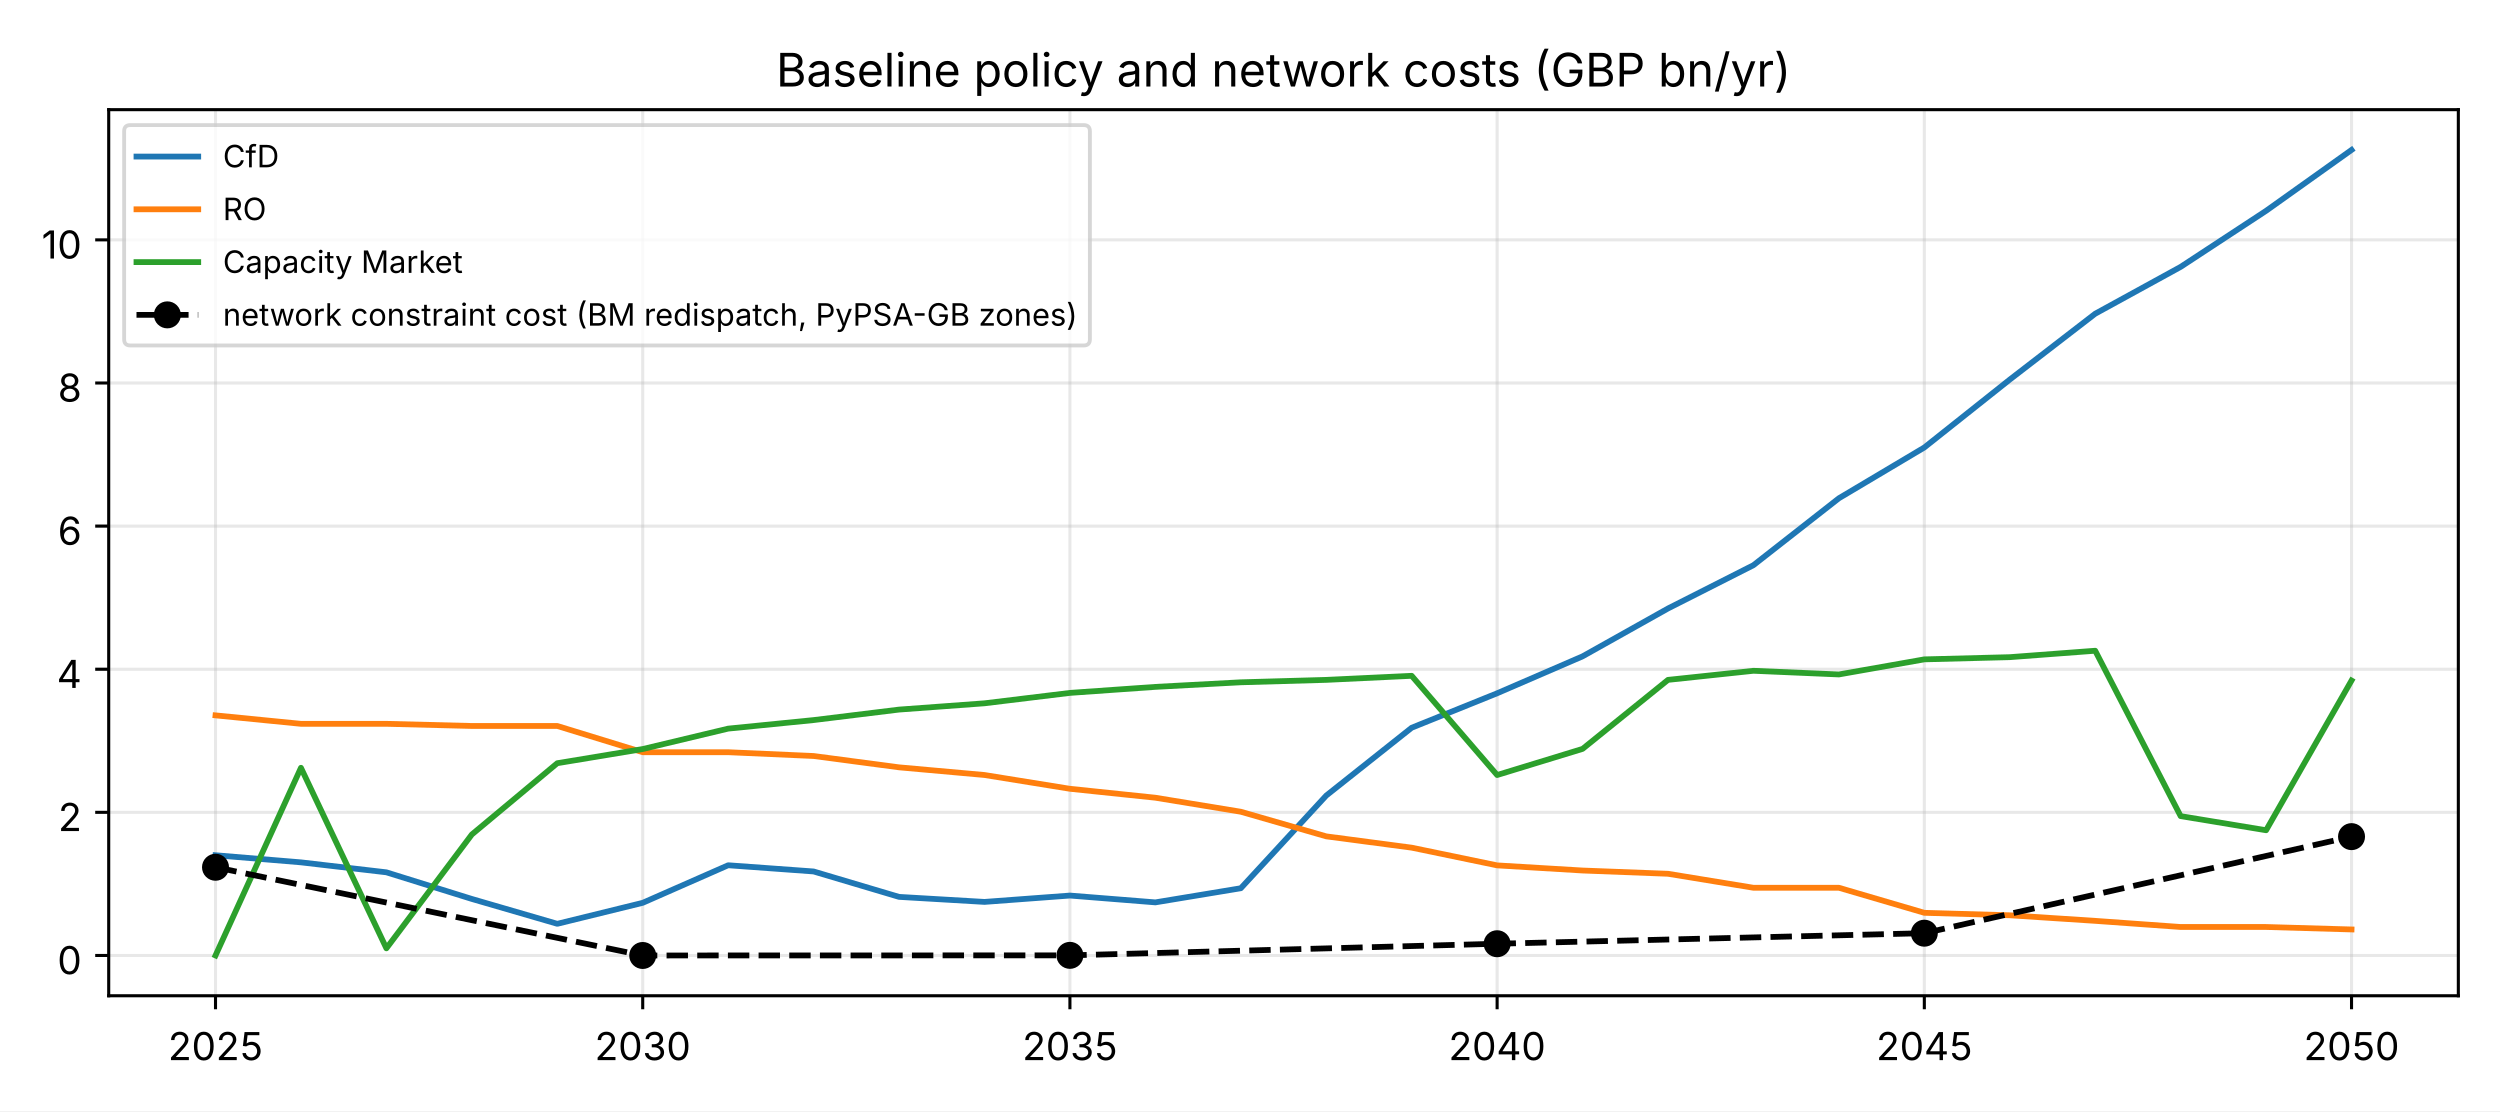
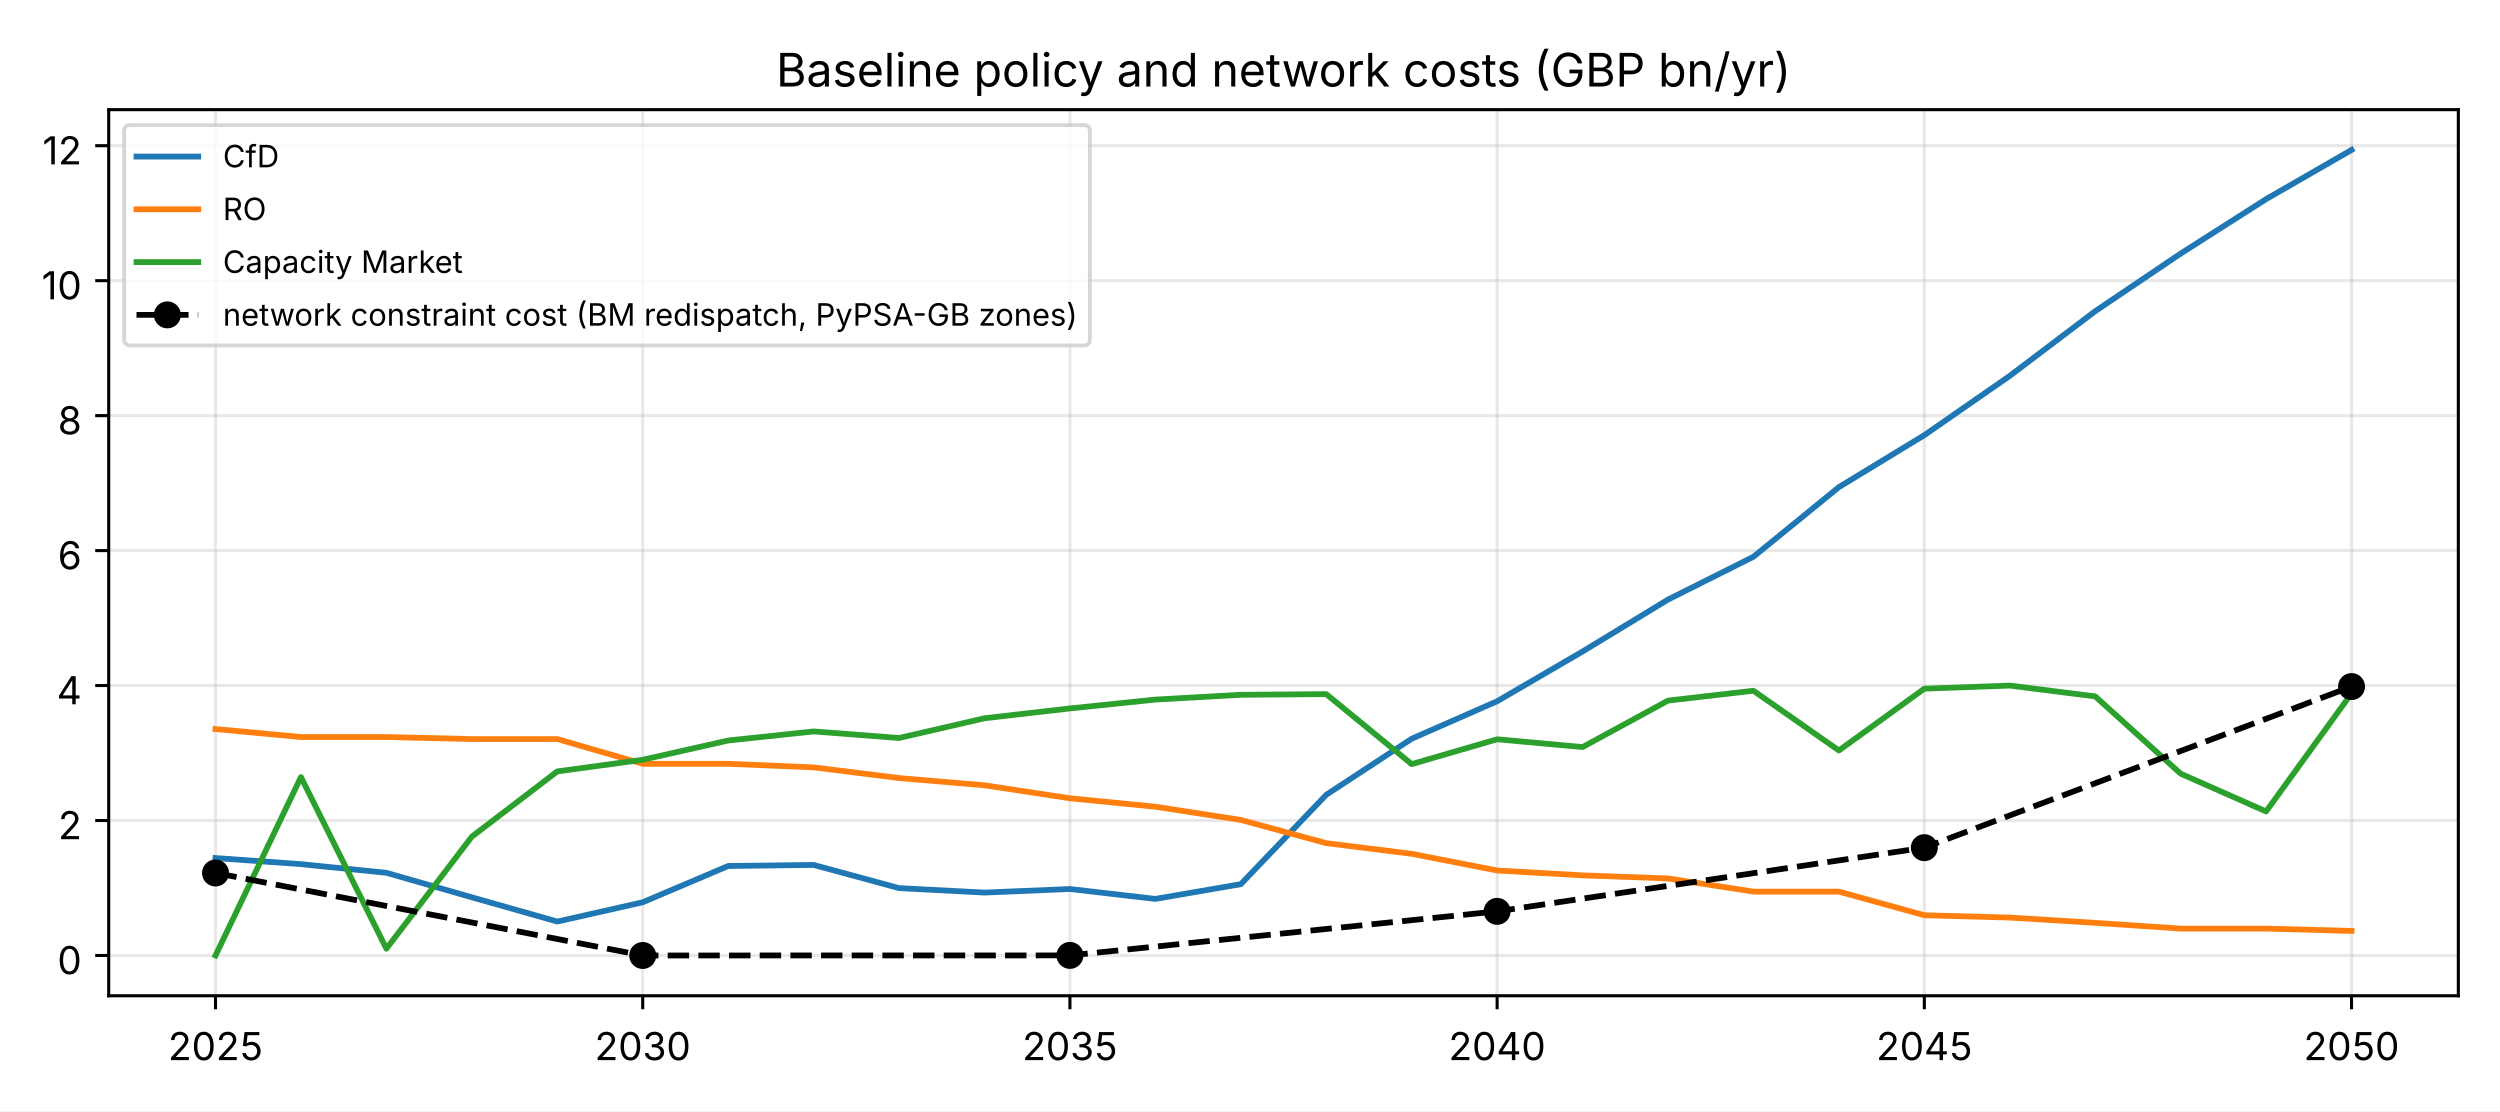
<svg xmlns="http://www.w3.org/2000/svg" xmlns:xlink="http://www.w3.org/1999/xlink" width="648pt" height="288pt" viewBox="0 0 648 288" version="1.1">
  <defs>
    <style type="text/css">*{stroke-linejoin: round; stroke-linecap: butt}</style>
  </defs>
  <g id="figure_1">
    <g id="patch_1">
      <path d="M 0 288  L 648 288  L 648 0  L 0 0  z " style="fill: #ffffff" />
    </g>
    <g id="axes_1">
      <g id="patch_2">
        <path d="M 28.178 258.1  L 637.2 258.1  L 637.2 28.425  L 28.178 28.425  z " style="fill: #ffffff" />
      </g>
      <g id="matplotlib.axis_1">
        <g id="xtick_1">
          <g id="line2d_1">
-             <path d="M 55.861 258.1  L 55.861 28.425  " clip-path="url(#p0000a52ff1)" style="fill: none; stroke: #b0b0b0; stroke-opacity: 0.3; stroke-width: 0.8; stroke-linecap: square" />
+             <path d="M 55.861 258.1  L 55.861 28.425  " clip-path="url(#pf21af49775)" style="fill: none; stroke: #b0b0b0; stroke-opacity: 0.3; stroke-width: 0.8; stroke-linecap: square" />
          </g>
          <g id="line2d_2">
            <defs>
-               <path id="mfc94b8d905" d="M 0 0  L 0 3.5  " style="stroke: #000000; stroke-width: 0.8" />
+               <path id="m74c51ed4e5" d="M 0 0  L 0 3.5  " style="stroke: #000000; stroke-width: 0.8" />
            </defs>
            <g>
-               <use xlink:href="#mfc94b8d905" x="55.861" y="258.1" style="stroke: #000000; stroke-width: 0.8" />
+               <use xlink:href="#m74c51ed4e5" x="55.861" y="258.1" style="stroke: #000000; stroke-width: 0.8" />
            </g>
          </g>
          <g id="text_1">
            <g transform="translate(43.56797 274.7879) scale(0.1 -0.1)">
              <defs>
                <path id="Inter-Regular-541" d="M 481 0  L 3447 0  L 3447 522  L 1300 522  L 1300 559  L 2319 1644  C 3141 2519 3369 2916 3369 3419  C 3369 4147 2778 4719 1947 4719  C 1119 4719 494 4159 494 3334  L 1063 3334  C 1063 3859 1400 4203 1931 4203  C 2428 4203 2806 3900 2806 3413  C 2806 2984 2544 2666 2028 2106  L 481 428  L 481 0  z " transform="scale(0.015625)" />
                <path id="Inter-Regular-53f" d="M 2019 -63  C 3059 -63 3656 809 3656 2325  C 3656 3834 3050 4719 2019 4719  C 988 4719 381 3834 381 2325  C 381 806 981 -63 2019 -63  z M 2019 456  C 1338 456 953 1144 953 2325  C 953 3509 1338 4203 2019 4203  C 2700 4203 3084 3513 3084 2325  C 3084 1144 2700 456 2019 456  z " transform="scale(0.015625)" />
                <path id="Inter-Regular-545" d="M 1956 -63  C 2853 -63 3509 594 3509 1488  C 3509 2388 2881 3047 2028 3047  C 1706 3047 1397 2934 1206 2775  L 1181 2775  L 1341 4134  L 3291 4134  L 3291 4656  L 841 4656  L 566 2350  L 1122 2281  C 1306 2422 1631 2525 1919 2525  C 2503 2525 2928 2078 2928 1478  C 2928 888 2519 459 1956 459  C 1488 459 1106 759 1069 1175  L 494 1175  C 525 463 1138 -63 1956 -63  z " transform="scale(0.015625)" />
              </defs>
              <use xlink:href="#Inter-Regular-541" />
              <use xlink:href="#Inter-Regular-53f" transform="translate(60.98438 0)" />
              <use xlink:href="#Inter-Regular-541" transform="translate(124.0781 0)" />
              <use xlink:href="#Inter-Regular-545" transform="translate(185.0625 0)" />
            </g>
          </g>
        </g>
        <g id="xtick_2">
          <g id="line2d_3">
-             <path d="M 166.592 258.1  L 166.592 28.425  " clip-path="url(#p0000a52ff1)" style="fill: none; stroke: #b0b0b0; stroke-opacity: 0.3; stroke-width: 0.8; stroke-linecap: square" />
+             <path d="M 166.592 258.1  L 166.592 28.425  " clip-path="url(#pf21af49775)" style="fill: none; stroke: #b0b0b0; stroke-opacity: 0.3; stroke-width: 0.8; stroke-linecap: square" />
          </g>
          <g id="line2d_4">
            <g>
-               <use xlink:href="#mfc94b8d905" x="166.592" y="258.1" style="stroke: #000000; stroke-width: 0.8" />
+               <use xlink:href="#m74c51ed4e5" x="166.592" y="258.1" style="stroke: #000000; stroke-width: 0.8" />
            </g>
          </g>
          <g id="text_2">
            <g transform="translate(154.1453 274.7879) scale(0.1 -0.1)">
              <defs>
                <path id="Inter-Regular-543" d="M 1984 -63  C 2897 -63 3572 503 3572 1266  C 3572 1853 3225 2284 2631 2381  L 2631 2419  C 3106 2559 3403 2944 3403 3469  C 3403 4131 2872 4719 2003 4719  C 1184 4719 516 4216 491 3484  L 1063 3484  C 1081 3938 1516 4203 1991 4203  C 2497 4203 2822 3900 2822 3438  C 2822 2956 2447 2644 1903 2644  L 1525 2644  L 1525 2128  L 1903 2128  C 2594 2128 2984 1775 2984 1272  C 2984 788 2559 459 1975 459  C 1444 459 1025 731 991 1175  L 391 1175  C 422 438 1072 -63 1984 -63  z " transform="scale(0.015625)" />
              </defs>
              <use xlink:href="#Inter-Regular-541" />
              <use xlink:href="#Inter-Regular-53f" transform="translate(60.98438 0)" />
              <use xlink:href="#Inter-Regular-543" transform="translate(124.0781 0)" />
              <use xlink:href="#Inter-Regular-53f" transform="translate(185.8438 0)" />
            </g>
          </g>
        </g>
        <g id="xtick_3">
          <g id="line2d_5">
-             <path d="M 277.323 258.1  L 277.323 28.425  " clip-path="url(#p0000a52ff1)" style="fill: none; stroke: #b0b0b0; stroke-opacity: 0.3; stroke-width: 0.8; stroke-linecap: square" />
+             <path d="M 277.323 258.1  L 277.323 28.425  " clip-path="url(#pf21af49775)" style="fill: none; stroke: #b0b0b0; stroke-opacity: 0.3; stroke-width: 0.8; stroke-linecap: square" />
          </g>
          <g id="line2d_6">
            <g>
-               <use xlink:href="#mfc94b8d905" x="277.323" y="258.1" style="stroke: #000000; stroke-width: 0.8" />
+               <use xlink:href="#m74c51ed4e5" x="277.323" y="258.1" style="stroke: #000000; stroke-width: 0.8" />
            </g>
          </g>
          <g id="text_3">
            <g transform="translate(264.9914 274.7879) scale(0.1 -0.1)">
              <use xlink:href="#Inter-Regular-541" />
              <use xlink:href="#Inter-Regular-53f" transform="translate(60.98438 0)" />
              <use xlink:href="#Inter-Regular-543" transform="translate(124.0781 0)" />
              <use xlink:href="#Inter-Regular-545" transform="translate(185.8438 0)" />
            </g>
          </g>
        </g>
        <g id="xtick_4">
          <g id="line2d_7">
-             <path d="M 388.055 258.1  L 388.055 28.425  " clip-path="url(#p0000a52ff1)" style="fill: none; stroke: #b0b0b0; stroke-opacity: 0.3; stroke-width: 0.8; stroke-linecap: square" />
+             <path d="M 388.055 258.1  L 388.055 28.425  " clip-path="url(#pf21af49775)" style="fill: none; stroke: #b0b0b0; stroke-opacity: 0.3; stroke-width: 0.8; stroke-linecap: square" />
          </g>
          <g id="line2d_8">
            <g>
-               <use xlink:href="#mfc94b8d905" x="388.055" y="258.1" style="stroke: #000000; stroke-width: 0.8" />
+               <use xlink:href="#m74c51ed4e5" x="388.055" y="258.1" style="stroke: #000000; stroke-width: 0.8" />
            </g>
          </g>
          <g id="text_4">
            <g transform="translate(375.4664 274.7879) scale(0.1 -0.1)">
              <defs>
                <path id="Inter-Regular-544" d="M 375 947  L 2566 947  L 2566 0  L 3134 0  L 3134 947  L 3766 947  L 3766 1469  L 3134 1469  L 3134 4656  L 2413 4656  L 375 1431  L 375 947  z M 2569 1469  L 1009 1469  L 1009 1506  L 2531 3913  L 2569 3913  L 2569 1469  z " transform="scale(0.015625)" />
              </defs>
              <use xlink:href="#Inter-Regular-541" />
              <use xlink:href="#Inter-Regular-53f" transform="translate(60.98438 0)" />
              <use xlink:href="#Inter-Regular-544" transform="translate(124.0781 0)" />
              <use xlink:href="#Inter-Regular-53f" transform="translate(188.6719 0)" />
            </g>
          </g>
        </g>
        <g id="xtick_5">
          <g id="line2d_9">
-             <path d="M 498.786 258.1  L 498.786 28.425  " clip-path="url(#p0000a52ff1)" style="fill: none; stroke: #b0b0b0; stroke-opacity: 0.3; stroke-width: 0.8; stroke-linecap: square" />
+             <path d="M 498.786 258.1  L 498.786 28.425  " clip-path="url(#pf21af49775)" style="fill: none; stroke: #b0b0b0; stroke-opacity: 0.3; stroke-width: 0.8; stroke-linecap: square" />
          </g>
          <g id="line2d_10">
            <g>
-               <use xlink:href="#mfc94b8d905" x="498.786" y="258.1" style="stroke: #000000; stroke-width: 0.8" />
+               <use xlink:href="#m74c51ed4e5" x="498.786" y="258.1" style="stroke: #000000; stroke-width: 0.8" />
            </g>
          </g>
          <g id="text_5">
            <g transform="translate(486.3125 274.7879) scale(0.1 -0.1)">
              <use xlink:href="#Inter-Regular-541" />
              <use xlink:href="#Inter-Regular-53f" transform="translate(60.98438 0)" />
              <use xlink:href="#Inter-Regular-544" transform="translate(124.0781 0)" />
              <use xlink:href="#Inter-Regular-545" transform="translate(188.6719 0)" />
            </g>
          </g>
        </g>
        <g id="xtick_6">
          <g id="line2d_11">
-             <path d="M 609.517 258.1  L 609.517 28.425  " clip-path="url(#p0000a52ff1)" style="fill: none; stroke: #b0b0b0; stroke-opacity: 0.3; stroke-width: 0.8; stroke-linecap: square" />
+             <path d="M 609.517 258.1  L 609.517 28.425  " clip-path="url(#pf21af49775)" style="fill: none; stroke: #b0b0b0; stroke-opacity: 0.3; stroke-width: 0.8; stroke-linecap: square" />
          </g>
          <g id="line2d_12">
            <g>
-               <use xlink:href="#mfc94b8d905" x="609.517" y="258.1" style="stroke: #000000; stroke-width: 0.8" />
+               <use xlink:href="#m74c51ed4e5" x="609.517" y="258.1" style="stroke: #000000; stroke-width: 0.8" />
            </g>
          </g>
          <g id="text_6">
            <g transform="translate(597.1187 274.7879) scale(0.1 -0.1)">
              <use xlink:href="#Inter-Regular-541" />
              <use xlink:href="#Inter-Regular-53f" transform="translate(60.98438 0)" />
              <use xlink:href="#Inter-Regular-545" transform="translate(124.0781 0)" />
              <use xlink:href="#Inter-Regular-53f" transform="translate(184.875 0)" />
            </g>
          </g>
        </g>
      </g>
      <g id="matplotlib.axis_2">
        <g id="ytick_1">
          <g id="line2d_13">
-             <path d="M 28.178 247.661  L 637.2 247.661  " clip-path="url(#p0000a52ff1)" style="fill: none; stroke: #b0b0b0; stroke-opacity: 0.3; stroke-width: 0.8; stroke-linecap: square" />
+             <path d="M 28.178 247.661  L 637.2 247.661  " clip-path="url(#pf21af49775)" style="fill: none; stroke: #b0b0b0; stroke-opacity: 0.3; stroke-width: 0.8; stroke-linecap: square" />
          </g>
          <g id="line2d_14">
            <defs>
-               <path id="mfb0903b634" d="M 0 0  L -3.5 0  " style="stroke: #000000; stroke-width: 0.8" />
+               <path id="m201fb4cb1e" d="M 0 0  L -3.5 0  " style="stroke: #000000; stroke-width: 0.8" />
            </defs>
            <g>
-               <use xlink:href="#mfb0903b634" x="28.178" y="247.661" style="stroke: #000000; stroke-width: 0.8" />
+               <use xlink:href="#m201fb4cb1e" x="28.178" y="247.661" style="stroke: #000000; stroke-width: 0.8" />
            </g>
          </g>
          <g id="text_7">
            <g transform="translate(14.86875 252.5043) scale(0.1 -0.1)">
              <use xlink:href="#Inter-Regular-53f" />
            </g>
          </g>
        </g>
        <g id="ytick_2">
          <g id="line2d_15">
-             <path d="M 28.178 210.563  L 637.2 210.563  " clip-path="url(#p0000a52ff1)" style="fill: none; stroke: #b0b0b0; stroke-opacity: 0.3; stroke-width: 0.8; stroke-linecap: square" />
+             <path d="M 28.178 212.678  L 637.2 212.678  " clip-path="url(#pf21af49775)" style="fill: none; stroke: #b0b0b0; stroke-opacity: 0.3; stroke-width: 0.8; stroke-linecap: square" />
          </g>
          <g id="line2d_16">
            <g>
-               <use xlink:href="#mfb0903b634" x="28.178" y="210.563" style="stroke: #000000; stroke-width: 0.8" />
+               <use xlink:href="#m201fb4cb1e" x="28.178" y="212.678" style="stroke: #000000; stroke-width: 0.8" />
            </g>
          </g>
          <g id="text_8">
-             <g transform="translate(15.07969 215.4066) scale(0.1 -0.1)">
+             <g transform="translate(15.07969 217.5222) scale(0.1 -0.1)">
              <use xlink:href="#Inter-Regular-541" />
            </g>
          </g>
        </g>
        <g id="ytick_3">
          <g id="line2d_17">
-             <path d="M 28.178 173.465  L 637.2 173.465  " clip-path="url(#p0000a52ff1)" style="fill: none; stroke: #b0b0b0; stroke-opacity: 0.3; stroke-width: 0.8; stroke-linecap: square" />
+             <path d="M 28.178 177.696  L 637.2 177.696  " clip-path="url(#pf21af49775)" style="fill: none; stroke: #b0b0b0; stroke-opacity: 0.3; stroke-width: 0.8; stroke-linecap: square" />
          </g>
          <g id="line2d_18">
            <g>
-               <use xlink:href="#mfb0903b634" x="28.178" y="173.465" style="stroke: #000000; stroke-width: 0.8" />
+               <use xlink:href="#m201fb4cb1e" x="28.178" y="177.696" style="stroke: #000000; stroke-width: 0.8" />
            </g>
          </g>
          <g id="text_9">
-             <g transform="translate(14.71875 178.3089) scale(0.1 -0.1)">
+             <g transform="translate(14.71875 182.54) scale(0.1 -0.1)">
              <use xlink:href="#Inter-Regular-544" />
            </g>
          </g>
        </g>
        <g id="ytick_4">
          <g id="line2d_19">
-             <path d="M 28.178 136.367  L 637.2 136.367  " clip-path="url(#p0000a52ff1)" style="fill: none; stroke: #b0b0b0; stroke-opacity: 0.3; stroke-width: 0.8; stroke-linecap: square" />
+             <path d="M 28.178 142.714  L 637.2 142.714  " clip-path="url(#pf21af49775)" style="fill: none; stroke: #b0b0b0; stroke-opacity: 0.3; stroke-width: 0.8; stroke-linecap: square" />
          </g>
          <g id="line2d_20">
            <g>
-               <use xlink:href="#mfb0903b634" x="28.178" y="136.367" style="stroke: #000000; stroke-width: 0.8" />
+               <use xlink:href="#m201fb4cb1e" x="28.178" y="142.714" style="stroke: #000000; stroke-width: 0.8" />
            </g>
          </g>
          <g id="text_10">
-             <g transform="translate(14.97656 141.2112) scale(0.1 -0.1)">
+             <g transform="translate(14.97656 147.5578) scale(0.1 -0.1)">
              <defs>
                <path id="Inter-Regular-547" d="M 2019 -63  C 2969 -63 3588 634 3588 1503  C 3588 2403 2925 3044 2128 3044  C 1644 3044 1231 2813 981 2425  L 944 2425  C 944 3544 1375 4194 2091 4194  C 2575 4194 2866 3888 2969 3484  L 3550 3484  C 3438 4216 2872 4719 2091 4719  C 1034 4719 381 3788 381 2150  C 381 434 1241 -63 2019 -63  z M 2019 459  C 1447 459 1028 947 1028 1497  C 1028 2041 1469 2528 2034 2528  C 2597 2528 3013 2072 3013 1503  C 3013 922 2578 459 2019 459  z " transform="scale(0.015625)" />
              </defs>
              <use xlink:href="#Inter-Regular-547" />
            </g>
          </g>
        </g>
        <g id="ytick_5">
          <g id="line2d_21">
-             <path d="M 28.178 99.27  L 637.2 99.27  " clip-path="url(#p0000a52ff1)" style="fill: none; stroke: #b0b0b0; stroke-opacity: 0.3; stroke-width: 0.8; stroke-linecap: square" />
+             <path d="M 28.178 107.732  L 637.2 107.732  " clip-path="url(#pf21af49775)" style="fill: none; stroke: #b0b0b0; stroke-opacity: 0.3; stroke-width: 0.8; stroke-linecap: square" />
          </g>
          <g id="line2d_22">
            <g>
-               <use xlink:href="#mfb0903b634" x="28.178" y="99.27" style="stroke: #000000; stroke-width: 0.8" />
+               <use xlink:href="#m201fb4cb1e" x="28.178" y="107.732" style="stroke: #000000; stroke-width: 0.8" />
            </g>
          </g>
          <g id="text_11">
-             <g transform="translate(14.99219 104.1135) scale(0.1 -0.1)">
+             <g transform="translate(14.99219 112.5756) scale(0.1 -0.1)">
              <defs>
                <path id="Inter-Regular-549" d="M 1978 -63  C 2916 -63 3578 478 3578 1238  C 3578 1825 3175 2325 2669 2419  L 2669 2444  C 3109 2559 3403 2988 3403 3481  C 3403 4191 2794 4719 1978 4719  C 1150 4719 550 4191 550 3481  C 550 2988 838 2559 1291 2444  L 1291 2419  C 769 2325 381 1825 381 1238  C 381 478 1031 -63 1978 -63  z M 1978 453  C 1350 453 966 775 966 1269  C 966 1784 1391 2153 1978 2153  C 2553 2153 2984 1784 2984 1269  C 2984 775 2594 453 1978 453  z M 1978 2650  C 1475 2650 1125 2966 1125 3438  C 1125 3903 1463 4206 1978 4206  C 2484 4206 2828 3903 2828 3438  C 2828 2966 2469 2650 1978 2650  z " transform="scale(0.015625)" />
              </defs>
              <use xlink:href="#Inter-Regular-549" />
            </g>
          </g>
        </g>
        <g id="ytick_6">
          <g id="line2d_23">
-             <path d="M 28.178 62.172  L 637.2 62.172  " clip-path="url(#p0000a52ff1)" style="fill: none; stroke: #b0b0b0; stroke-opacity: 0.3; stroke-width: 0.8; stroke-linecap: square" />
+             <path d="M 28.178 72.75  L 637.2 72.75  " clip-path="url(#pf21af49775)" style="fill: none; stroke: #b0b0b0; stroke-opacity: 0.3; stroke-width: 0.8; stroke-linecap: square" />
          </g>
          <g id="line2d_24">
            <g>
-               <use xlink:href="#mfb0903b634" x="28.178" y="62.172" style="stroke: #000000; stroke-width: 0.8" />
+               <use xlink:href="#m201fb4cb1e" x="28.178" y="72.75" style="stroke: #000000; stroke-width: 0.8" />
            </g>
          </g>
          <g id="text_12">
-             <g transform="translate(10.80156 67.01576) scale(0.1 -0.1)">
+             <g transform="translate(10.80156 77.59342) scale(0.1 -0.1)">
              <defs>
                <path id="Inter-Regular-540" d="M 2041 4656  L 1313 4656  L 300 3909  L 300 3272  L 1425 4106  L 1456 4106  L 1456 0  L 2041 0  L 2041 4656  z " transform="scale(0.015625)" />
              </defs>
              <use xlink:href="#Inter-Regular-540" />
              <use xlink:href="#Inter-Regular-53f" transform="translate(40.67188 0)" />
            </g>
          </g>
        </g>
-       </g>
-       <g id="line2d_25">
-         <path d="M 55.861 221.676  L 78.007 223.523  L 100.153 226.104  L 122.3 233.008  L 144.446 239.451  L 166.592 234.011  L 188.738 224.274  L 210.885 225.884  L 233.031 232.471  L 255.177 233.775  L 277.323 232.127  L 299.47 233.896  L 321.616 230.232  L 343.762 206.209  L 365.908 188.628  L 388.055 179.695  L 410.201 170.124  L 432.347 157.716  L 454.493 146.497  L 476.64 129.152  L 498.786 115.983  L 520.932 98.387  L 543.078 81.316  L 565.225 69.174  L 587.371 54.643  L 609.517 38.865  " clip-path="url(#p0000a52ff1)" style="fill: none; stroke: #1f77b4; stroke-width: 1.5; stroke-linecap: square" />
-       </g>
-       <g id="line2d_26">
-         <path d="M 55.861 185.424  L 78.007 187.615  L 100.153 187.615  L 122.3 188.172  L 144.446 188.172  L 166.592 194.975  L 188.738 194.975  L 210.885 195.956  L 233.031 198.893  L 255.177 200.881  L 277.323 204.454  L 299.47 206.769  L 321.616 210.403  L 343.762 216.784  L 365.908 219.716  L 388.055 224.306  L 410.201 225.638  L 432.347 226.483  L 454.493 230.109  L 476.64 230.109  L 498.786 236.602  L 520.932 237.241  L 543.078 238.687  L 565.225 240.276  L 587.371 240.276  L 609.517 240.915  " clip-path="url(#p0000a52ff1)" style="fill: none; stroke: #ff7f0e; stroke-width: 1.5; stroke-linecap: square" />
+         <g id="ytick_7">
+           <g id="line2d_25">
+             <path d="M 28.178 37.767  L 637.2 37.767  " clip-path="url(#pf21af49775)" style="fill: none; stroke: #b0b0b0; stroke-opacity: 0.3; stroke-width: 0.8; stroke-linecap: square" />
+           </g>
+           <g id="line2d_26">
+             <g>
+               <use xlink:href="#m201fb4cb1e" x="28.178" y="37.767" style="stroke: #000000; stroke-width: 0.8" />
+             </g>
+           </g>
+           <g id="text_13">
+             <g transform="translate(11.0125 42.61123) scale(0.1 -0.1)">
+               <use xlink:href="#Inter-Regular-540" />
+               <use xlink:href="#Inter-Regular-541" transform="translate(40.67188 0)" />
+             </g>
+           </g>
+         </g>
      </g>
      <g id="line2d_27">
-         <path d="M 55.861 247.661  L 78.007 199.013  L 100.153 245.808  L 122.3 216.298  L 144.446 197.823  L 166.592 194.151  L 188.738 188.859  L 210.885 186.643  L 233.031 183.924  L 255.177 182.296  L 277.323 179.599  L 299.47 178.038  L 321.616 176.851  L 343.762 176.225  L 365.908 175.172  L 388.055 200.887  L 410.201 194.109  L 432.347 176.223  L 454.493 173.869  L 476.64 174.817  L 498.786 170.906  L 520.932 170.337  L 543.078 168.671  L 565.225 211.541  L 587.371 215.201  L 609.517 176.395  " clip-path="url(#p0000a52ff1)" style="fill: none; stroke: #2ca02c; stroke-width: 1.5; stroke-linecap: square" />
+         <path d="M 55.861 222.405  L 78.007 223.99  L 100.153 226.231  L 122.3 232.58  L 144.446 238.866  L 166.592 233.869  L 188.738 224.465  L 210.885 224.192  L 233.031 230.199  L 255.177 231.357  L 277.323 230.431  L 299.47 232.996  L 321.616 229.173  L 343.762 206.01  L 365.908 191.475  L 388.055 181.76  L 410.201 168.867  L 432.347 155.409  L 454.493 144.311  L 476.64 126.263  L 498.786 112.791  L 520.932 97.423  L 543.078 80.66  L 565.225 65.724  L 587.371 51.612  L 609.517 38.865  " clip-path="url(#pf21af49775)" style="fill: none; stroke: #1f77b4; stroke-width: 1.5; stroke-linecap: square" />
      </g>
      <g id="line2d_28">
-         <path d="M 55.861 224.793  L 166.592 247.661  L 277.323 247.628  L 388.055 244.616  L 498.786 241.884  L 609.517 216.854  " clip-path="url(#p0000a52ff1)" style="fill: none; stroke-dasharray: 5.55,2.4; stroke-dashoffset: 0; stroke: #000000; stroke-width: 1.5" />
+         <path d="M 55.861 188.973  L 78.007 191.039  L 100.153 191.039  L 122.3 191.565  L 144.446 191.565  L 166.592 197.98  L 188.738 197.98  L 210.885 198.904  L 233.031 201.674  L 255.177 203.549  L 277.323 206.918  L 299.47 209.101  L 321.616 212.528  L 343.762 218.545  L 365.908 221.309  L 388.055 225.638  L 410.201 226.894  L 432.347 227.691  L 454.493 231.11  L 476.64 231.11  L 498.786 237.232  L 520.932 237.835  L 543.078 239.199  L 565.225 240.697  L 587.371 240.697  L 609.517 241.3  " clip-path="url(#pf21af49775)" style="fill: none; stroke: #ff7f0e; stroke-width: 1.5; stroke-linecap: square" />
+       </g>
+       <g id="line2d_29">
+         <path d="M 55.861 247.661  L 78.007 201.424  L 100.153 245.9  L 122.3 216.86  L 144.446 199.948  L 166.592 196.931  L 188.738 191.941  L 210.885 189.586  L 233.031 191.289  L 255.177 186.167  L 277.323 183.624  L 299.47 181.333  L 321.616 180.094  L 343.762 179.916  L 365.908 198.059  L 388.055 191.621  L 410.201 193.637  L 432.347 181.599  L 454.493 179.039  L 476.64 194.523  L 498.786 178.501  L 520.932 177.703  L 543.078 180.502  L 565.225 200.535  L 587.371 210.329  L 609.517 179.72  " clip-path="url(#pf21af49775)" style="fill: none; stroke: #2ca02c; stroke-width: 1.5; stroke-linecap: square" />
+       </g>
+       <g id="line2d_30">
+         <path d="M 55.861 226.279  L 166.592 247.661  L 277.323 247.639  L 388.055 236.226  L 498.786 219.716  L 609.517 177.96  " clip-path="url(#pf21af49775)" style="fill: none; stroke-dasharray: 5.55,2.4; stroke-dashoffset: 0; stroke: #000000; stroke-width: 1.5" />
        <defs>
-           <path id="m8884b31f39" d="M 0 3  C 0.796 3 1.559 2.684 2.121 2.121  C 2.684 1.559 3 0.796 3 0  C 3 -0.796 2.684 -1.559 2.121 -2.121  C 1.559 -2.684 0.796 -3 0 -3  C -0.796 -3 -1.559 -2.684 -2.121 -2.121  C -2.684 -1.559 -3 -0.796 -3 0  C -3 0.796 -2.684 1.559 -2.121 2.121  C -1.559 2.684 -0.796 3 0 3  z " style="stroke: #000000" />
+           <path id="mb4835d3707" d="M 0 3  C 0.796 3 1.559 2.684 2.121 2.121  C 2.684 1.559 3 0.796 3 0  C 3 -0.796 2.684 -1.559 2.121 -2.121  C 1.559 -2.684 0.796 -3 0 -3  C -0.796 -3 -1.559 -2.684 -2.121 -2.121  C -2.684 -1.559 -3 -0.796 -3 0  C -3 0.796 -2.684 1.559 -2.121 2.121  C -1.559 2.684 -0.796 3 0 3  z " style="stroke: #000000" />
        </defs>
-         <g clip-path="url(#p0000a52ff1)">
-           <use xlink:href="#m8884b31f39" x="55.861" y="224.793" style="stroke: #000000" />
-           <use xlink:href="#m8884b31f39" x="166.592" y="247.661" style="stroke: #000000" />
-           <use xlink:href="#m8884b31f39" x="277.323" y="247.628" style="stroke: #000000" />
-           <use xlink:href="#m8884b31f39" x="388.055" y="244.616" style="stroke: #000000" />
-           <use xlink:href="#m8884b31f39" x="498.786" y="241.884" style="stroke: #000000" />
-           <use xlink:href="#m8884b31f39" x="609.517" y="216.854" style="stroke: #000000" />
+         <g clip-path="url(#pf21af49775)">
+           <use xlink:href="#mb4835d3707" x="55.861" y="226.279" style="stroke: #000000" />
+           <use xlink:href="#mb4835d3707" x="166.592" y="247.661" style="stroke: #000000" />
+           <use xlink:href="#mb4835d3707" x="277.323" y="247.639" style="stroke: #000000" />
+           <use xlink:href="#mb4835d3707" x="388.055" y="236.226" style="stroke: #000000" />
+           <use xlink:href="#mb4835d3707" x="498.786" y="219.716" style="stroke: #000000" />
+           <use xlink:href="#mb4835d3707" x="609.517" y="177.96" style="stroke: #000000" />
        </g>
      </g>
      <g id="patch_3">
        <path d="M 28.178 258.1  L 28.178 28.425  " style="fill: none; stroke: #000000; stroke-width: 0.8; stroke-linejoin: miter; stroke-linecap: square" />
      </g>
      <g id="patch_4">
        <path d="M 637.2 258.1  L 637.2 28.425  " style="fill: none; stroke: #000000; stroke-width: 0.8; stroke-linejoin: miter; stroke-linecap: square" />
      </g>
      <g id="patch_5">
        <path d="M 28.178 258.1  L 637.2 258.1  " style="fill: none; stroke: #000000; stroke-width: 0.8; stroke-linejoin: miter; stroke-linecap: square" />
      </g>
      <g id="patch_6">
        <path d="M 28.178 28.425  L 637.2 28.425  " style="fill: none; stroke: #000000; stroke-width: 0.8; stroke-linejoin: miter; stroke-linecap: square" />
      </g>
-       <g id="text_13">
+       <g id="text_14">
        <g transform="translate(201.1794 22.425) scale(0.12 -0.12)">
          <defs>
            <path id="Inter-Regular-41" d="M 563 0  L 2266 0  C 3363 0 3825 538 3825 1241  C 3825 1972 3316 2372 2881 2400  L 2881 2444  C 3288 2553 3644 2825 3644 3422  C 3644 4103 3184 4656 2213 4656  L 563 4656  L 563 0  z M 1156 525  L 1156 2113  L 2281 2113  C 2878 2113 3253 1713 3253 1247  C 3253 844 2975 525 2250 525  L 1156 525  z M 1156 2613  L 1156 4131  L 2200 4131  C 2803 4131 3075 3813 3075 3409  C 3075 2928 2681 2613 2181 2613  L 1156 2613  z " transform="scale(0.015625)" />
            <path id="Inter-Regular-1fc" d="M 1472 -81  C 2063 -81 2391 228 2509 475  L 2547 475  L 2547 0  L 3100 0  L 3100 2303  C 3100 3394 2259 3538 1791 3538  C 1250 3538 650 3344 381 2709  L 922 2531  C 1031 2775 1303 3044 1806 3044  C 2291 3044 2538 2794 2538 2359  L 2538 2341  C 2538 2081 2263 2100 1641 2022  C 994 1941 281 1794 281 994  C 281 306 809 -81 1472 -81  z M 1569 416  C 1150 416 847 603 847 966  C 847 1363 1206 1494 1616 1547  C 1831 1575 2444 1638 2538 1747  L 2538 1263  C 2538 834 2191 416 1569 416  z " transform="scale(0.015625)" />
            <path id="Inter-Regular-369" d="M 1681 -75  C 2500 -75 3059 372 3059 984  C 3059 1463 2763 1778 2128 1928  L 1600 2053  C 1191 2150 1013 2294 1013 2553  C 1013 2844 1325 3059 1741 3059  C 2191 3059 2388 2816 2484 2566  L 2994 2697  C 2834 3188 2456 3538 1738 3538  C 994 3538 444 3119 444 2519  C 444 2028 747 1716 1381 1566  L 1963 1428  C 2306 1347 2475 1188 2475 947  C 2475 659 2163 419 1675 419  C 1256 419 972 591 872 975  L 338 847  C 463 244 963 -75 1681 -75  z " transform="scale(0.015625)" />
            <path id="Inter-Regular-267" d="M 1963 -75  C 2678 -75 3200 284 3363 813  L 2819 963  C 2688 606 2378 425 1966 425  C 1347 425 922 825 894 1556  L 3419 1556  L 3419 1791  C 3419 3081 2638 3538 1897 3538  C 944 3538 325 2791 325 1719  C 325 644 950 -75 1963 -75  z M 897 2031  C 931 2566 1297 3038 1897 3038  C 2472 3038 2794 2625 2847 2031  L 897 2031  z " transform="scale(0.015625)" />
            <path id="Inter-Regular-2e2" d="M 1056 4656  L 494 4656  L 494 0  L 1056 0  L 1056 4656  z " transform="scale(0.015625)" />
            <path id="Inter-Regular-2b2" d="M 494 0  L 1056 0  L 1056 3494  L 494 3494  L 494 0  z M 778 4066  C 994 4066 1172 4231 1172 4438  C 1172 4644 994 4809 778 4809  C 566 4809 388 4644 388 4438  C 388 4231 566 4066 778 4066  z " transform="scale(0.015625)" />
            <path id="Inter-Regular-307" d="M 1056 2094  C 1056 2691 1434 3031 1938 3031  C 2425 3031 2725 2709 2725 2172  L 2725 0  L 3288 0  L 3288 2219  C 3288 3103 2813 3538 2106 3538  C 1638 3538 1263 3341 1038 2847  L 1034 3494  L 494 3494  L 494 0  L 1056 0  L 1056 2094  z " transform="scale(0.015625)" />
            <path id="Inter-Regular-6eb" transform="scale(0.015625)" />
            <path id="Inter-Regular-34d" d="M 494 -1306  L 1056 -1306  L 1056 541  L 1100 541  C 1216 347 1450 -75 2116 -75  C 2988 -75 3594 625 3594 1738  C 3594 2844 2984 3538 2113 3538  C 1431 3538 1216 3119 1100 2934  L 1038 2934  L 1038 3494  L 494 3494  L 494 -1306  z M 2031 428  C 1397 428 1050 966 1050 1744  C 1050 2516 1388 3034 2031 3034  C 2694 3034 3022 2469 3022 1744  C 3022 1009 2684 428 2031 428  z " transform="scale(0.015625)" />
            <path id="Inter-Regular-318" d="M 1916 -75  C 2869 -75 3513 647 3513 1725  C 3513 2819 2869 3538 1916 3538  C 966 3538 325 2819 325 1725  C 325 647 966 -75 1916 -75  z M 1916 428  C 1219 428 897 1038 897 1725  C 897 2422 1219 3034 1916 3034  C 2622 3034 2944 2419 2944 1725  C 2944 1038 2622 428 1916 428  z " transform="scale(0.015625)" />
            <path id="Inter-Regular-24b" d="M 1916 -75  C 2600 -75 3156 297 3344 919  L 2806 1072  C 2703 694 2384 428 1916 428  C 1219 428 897 1038 897 1725  C 897 2422 1219 3034 1916 3034  C 2375 3034 2688 2778 2791 2419  L 3331 2572  C 3141 3181 2591 3538 1916 3538  C 966 3538 325 2819 325 1725  C 325 647 966 -75 1916 -75  z " transform="scale(0.015625)" />
            <path id="Inter-Regular-3e8" d="M 438 -1266  C 497 -1294 650 -1331 850 -1331  C 1344 -1331 1681 -1078 1894 -522  L 3428 3494  L 2816 3494  L 2066 1422  C 1956 1119 1875 816 1797 525  C 1716 816 1638 1116 1528 1422  L 784 3494  L 169 3494  L 1503 -19  L 1403 -309  C 1231 -809 984 -884 641 -794  L 581 -778  L 438 -1266  z " transform="scale(0.015625)" />
            <path id="Inter-Regular-256" d="M 1803 -75  C 2469 -75 2703 347 2819 541  L 2881 541  L 2881 0  L 3425 0  L 3425 4656  L 2863 4656  L 2863 2934  L 2819 2934  C 2703 3119 2488 3538 1806 3538  C 934 3538 325 2844 325 1738  C 325 625 931 -75 1803 -75  z M 1888 428  C 1234 428 897 1009 897 1744  C 897 2469 1225 3034 1888 3034  C 2531 3034 2869 2516 2869 1744  C 2869 966 2522 428 1888 428  z " transform="scale(0.015625)" />
            <path id="Inter-Regular-37b" d="M 1869 3494  L 1150 3494  L 1150 4325  L 588 4325  L 588 3494  L 63 3494  L 63 3013  L 588 3013  L 588 863  C 588 291 944 -44 1547 -44  C 1691 -44 1850 -22 1966 19  L 1850 494  C 1756 475 1634 456 1563 456  C 1266 456 1150 594 1150 906  L 1150 3013  L 1869 3013  L 1869 3494  z " transform="scale(0.015625)" />
            <path id="Inter-Regular-3da" d="M 1278 0  L 1838 0  L 2291 1581  C 2403 1972 2513 2409 2619 2853  C 2725 2406 2831 1981 2947 1581  L 3400 0  L 3959 0  L 5019 3494  L 4422 3494  L 3997 1969  C 3891 1588 3775 1147 3659 613  C 3550 1153 3438 1597 3338 1969  L 2925 3494  L 2325 3494  L 1906 1969  C 1800 1581 1688 1134 1575 603  C 1459 1159 1341 1603 1241 1969  L 816 3494  L 219 3494  L 1278 0  z " transform="scale(0.015625)" />
            <path id="Inter-Regular-356" d="M 494 0  L 1056 0  L 1056 2188  C 1056 2659 1425 3000 1928 3000  C 2078 3000 2231 2975 2266 2969  L 2266 3534  C 2200 3538 2063 3544 1981 3544  C 1566 3544 1203 3309 1075 2956  L 1038 2956  L 1038 3494  L 494 3494  L 494 0  z " transform="scale(0.015625)" />
            <path id="Inter-Regular-2d9" d="M 494 0  L 1056 0  L 1056 1288  L 1425 1634  L 2703 0  L 3425 0  L 1853 1994  L 3316 3494  L 2619 3494  L 1125 1953  L 1056 1953  L 1056 4656  L 494 4656  L 494 0  z " transform="scale(0.015625)" />
            <path id="Inter-Regular-5a8" d="M 681 2191  C 681 1278 956 325 1488 -578  L 2034 -578  C 1497 531 1253 1363 1253 2191  C 1253 3103 1550 4250 2034 5234  L 1488 5234  C 1019 4463 681 3206 681 2191  z " transform="scale(0.015625)" />
            <path id="Inter-Regular-8d" d="M 2466 -63  C 3575 -63 4375 675 4375 1831  L 4375 2341  L 2588 2341  L 2588 1822  L 3794 1822  C 3778 1003 3244 488 2466 488  C 1609 488 959 1138 959 2325  C 959 3522 1613 4169 2431 4169  C 3091 4169 3538 3794 3728 3197  L 4341 3197  C 4172 4100 3413 4719 2428 4719  C 1234 4719 381 3803 381 2325  C 381 853 1222 -63 2466 -63  z " transform="scale(0.015625)" />
            <path id="Inter-Regular-178" d="M 563 0  L 1156 0  L 1156 1684  L 2159 1684  C 3244 1684 3744 2344 3744 3175  C 3744 4003 3244 4656 2156 4656  L 563 4656  L 563 0  z M 1156 2206  L 1156 4134  L 2125 4134  C 2869 4134 3153 3725 3153 3175  C 3153 2622 2869 2206 2131 2206  L 1156 2206  z " transform="scale(0.015625)" />
            <path id="Inter-Regular-243" d="M 2116 -75  C 2988 -75 3594 625 3594 1738  C 3594 2844 2984 3538 2113 3538  C 1431 3538 1216 3119 1100 2934  L 1056 2934  L 1056 4656  L 494 4656  L 494 0  L 1038 0  L 1038 541  L 1100 541  C 1216 347 1450 -75 2116 -75  z M 2031 428  C 1397 428 1050 966 1050 1744  C 1050 2516 1388 3034 2031 3034  C 2694 3034 3022 2469 3022 1744  C 3022 1009 2684 428 2031 428  z " transform="scale(0.015625)" />
            <path id="Inter-Regular-5b1" d="M 2163 4875  L 1644 4875  L 144 -700  L 663 -700  L 2163 4875  z " transform="scale(0.015625)" />
            <path id="Inter-Regular-5a0" d="M 300 -872  L 847 -872  C 1369 16 1653 969 1653 1897  C 1653 2909 1316 4172 847 4941  L 300 4941  C 784 3956 1081 2809 1081 1897  C 1081 1094 853 269 300 -872  z " transform="scale(0.015625)" />
          </defs>
          <use xlink:href="#Inter-Regular-41" />
          <use xlink:href="#Inter-Regular-1fc" transform="translate(65.4375 0)" />
          <use xlink:href="#Inter-Regular-369" transform="translate(121.5938 0)" />
          <use xlink:href="#Inter-Regular-267" transform="translate(174.375 0)" />
          <use xlink:href="#Inter-Regular-2e2" transform="translate(232.6719 0)" />
          <use xlink:href="#Inter-Regular-2b2" transform="translate(256.8906 0)" />
          <use xlink:href="#Inter-Regular-307" transform="translate(281.1094 0)" />
          <use xlink:href="#Inter-Regular-267" transform="translate(340.1875 0)" />
          <use xlink:href="#Inter-Regular-6eb" transform="translate(398.4844 0)" />
          <use xlink:href="#Inter-Regular-34d" transform="translate(426.6094 0)" />
          <use xlink:href="#Inter-Regular-318" transform="translate(487.8438 0)" />
          <use xlink:href="#Inter-Regular-2e2" transform="translate(547.8125 0)" />
          <use xlink:href="#Inter-Regular-2b2" transform="translate(572.0312 0)" />
          <use xlink:href="#Inter-Regular-24b" transform="translate(596.25 0)" />
          <use xlink:href="#Inter-Regular-3e8" transform="translate(651.4219 0)" />
          <use xlink:href="#Inter-Regular-6eb" transform="translate(707.625 0)" />
          <use xlink:href="#Inter-Regular-1fc" transform="translate(735.75 0)" />
          <use xlink:href="#Inter-Regular-307" transform="translate(791.9062 0)" />
          <use xlink:href="#Inter-Regular-256" transform="translate(850.9844 0)" />
          <use xlink:href="#Inter-Regular-6eb" transform="translate(912.2188 0)" />
          <use xlink:href="#Inter-Regular-307" transform="translate(940.3438 0)" />
          <use xlink:href="#Inter-Regular-267" transform="translate(999.4219 0)" />
          <use xlink:href="#Inter-Regular-37b" transform="translate(1057.719 0)" />
          <use xlink:href="#Inter-Regular-3da" transform="translate(1091.906 0)" />
          <use xlink:href="#Inter-Regular-318" transform="translate(1171.938 0)" />
          <use xlink:href="#Inter-Regular-356" transform="translate(1231.906 0)" />
          <use xlink:href="#Inter-Regular-2d9" transform="translate(1271.109 0)" />
          <use xlink:href="#Inter-Regular-6eb" transform="translate(1326 0)" />
          <use xlink:href="#Inter-Regular-24b" transform="translate(1354.125 0)" />
          <use xlink:href="#Inter-Regular-318" transform="translate(1411.25 0)" />
          <use xlink:href="#Inter-Regular-369" transform="translate(1471.219 0)" />
          <use xlink:href="#Inter-Regular-37b" transform="translate(1524 0)" />
          <use xlink:href="#Inter-Regular-369" transform="translate(1555.75 0)" />
          <use xlink:href="#Inter-Regular-6eb" transform="translate(1608.531 0)" />
          <use xlink:href="#Inter-Regular-5a8" transform="translate(1636.656 0)" />
          <use xlink:href="#Inter-Regular-8d" transform="translate(1673.125 0)" />
          <use xlink:href="#Inter-Regular-41" transform="translate(1747.734 0)" />
          <use xlink:href="#Inter-Regular-178" transform="translate(1813.172 0)" />
          <use xlink:href="#Inter-Regular-6eb" transform="translate(1877.047 0)" />
          <use xlink:href="#Inter-Regular-243" transform="translate(1905.172 0)" />
          <use xlink:href="#Inter-Regular-307" transform="translate(1966.406 0)" />
          <use xlink:href="#Inter-Regular-5b1" transform="translate(2025.484 0)" />
          <use xlink:href="#Inter-Regular-3e8" transform="translate(2061.516 0)" />
          <use xlink:href="#Inter-Regular-356" transform="translate(2117.719 0)" />
          <use xlink:href="#Inter-Regular-5a0" transform="translate(2155.359 0)" />
        </g>
      </g>
      <g id="legend_1">
        <g id="patch_7">
          <path d="M 33.778 89.544  L 280.901 89.544  Q 282.501 89.544 282.501 87.944  L 282.501 34.025  Q 282.501 32.425 280.901 32.425  L 33.778 32.425  Q 32.178 32.425 32.178 34.025  L 32.178 87.944  Q 32.178 89.544 33.778 89.544  z " style="fill: #ffffff; opacity: 0.8; stroke: #cccccc; stroke-linejoin: miter" />
        </g>
-         <g id="line2d_29">
+         <g id="line2d_31">
          <path d="M 35.378 40.575  L 43.378 40.575  L 51.378 40.575  " style="fill: none; stroke: #1f77b4; stroke-width: 1.5; stroke-linecap: square" />
        </g>
-         <g id="text_14">
+         <g id="text_15">
          <g transform="translate(57.77813 43.375) scale(0.08 -0.08)">
            <defs>
              <path id="Inter-Regular-49" d="M 2447 -63  C 3400 -63 4163 519 4325 1466  L 3731 1466  C 3600 831 3056 488 2447 488  C 1613 488 959 1134 959 2325  C 959 3519 1609 4169 2447 4169  C 3053 4169 3600 3828 3731 3191  L 4325 3191  C 4159 4150 3391 4719 2447 4719  C 1253 4719 381 3803 381 2325  C 381 850 1253 -63 2447 -63  z " transform="scale(0.015625)" />
              <path id="Inter-Regular-288" d="M 2119 3494  L 1313 3494  L 1313 3834  C 1313 4172 1463 4353 1809 4353  C 1966 4353 2053 4319 2113 4300  L 2269 4781  C 2184 4819 2009 4875 1744 4875  C 1234 4875 750 4566 750 3959  L 750 3494  L 63 3494  L 63 3013  L 750 3013  L 750 0  L 1313 0  L 1313 3013  L 2119 3013  L 2119 3494  z " transform="scale(0.015625)" />
              <path id="Inter-Regular-54" d="M 2016 0  C 3434 0 4238 881 4238 2338  C 4238 3781 3434 4656 2075 4656  L 563 4656  L 563 0  L 2016 0  z M 1156 525  L 1156 4131  L 2034 4131  C 3113 4131 3663 3456 3663 2338  C 3663 1206 3113 525 1978 525  L 1156 525  z " transform="scale(0.015625)" />
            </defs>
            <use xlink:href="#Inter-Regular-49" />
            <use xlink:href="#Inter-Regular-288" transform="translate(73.04688 0)" />
            <use xlink:href="#Inter-Regular-54" transform="translate(110.0625 0)" />
          </g>
        </g>
-         <g id="line2d_30">
+         <g id="line2d_32">
          <path d="M 35.378 54.255  L 43.378 54.255  L 51.378 54.255  " style="fill: none; stroke: #ff7f0e; stroke-width: 1.5; stroke-linecap: square" />
        </g>
-         <g id="text_15">
+         <g id="text_16">
          <g transform="translate(57.77813 57.05469) scale(0.08 -0.08)">
            <defs>
              <path id="Inter-Regular-181" d="M 563 0  L 1156 0  L 1156 1806  L 2159 1806  C 2197 1806 2231 1806 2269 1809  L 3238 0  L 3925 0  L 2881 1916  C 3469 2122 3744 2600 3744 3219  C 3744 4050 3244 4656 2156 4656  L 563 4656  L 563 0  z M 1156 2334  L 1156 4134  L 2125 4134  C 2866 4134 3153 3772 3153 3219  C 3153 2672 2866 2334 2131 2334  L 1156 2334  z " transform="scale(0.015625)" />
              <path id="Inter-Regular-142" d="M 2450 -63  C 3644 -63 4513 850 4513 2325  C 4513 3803 3644 4719 2450 4719  C 1256 4719 381 3803 381 2325  C 381 850 1256 -63 2450 -63  z M 2450 488  C 1613 488 959 1138 959 2325  C 959 3519 1613 4169 2450 4169  C 3281 4169 3934 3522 3934 2325  C 3934 1134 3281 488 2450 488  z " transform="scale(0.015625)" />
            </defs>
            <use xlink:href="#Inter-Regular-181" />
            <use xlink:href="#Inter-Regular-142" transform="translate(64.35938 0)" />
          </g>
        </g>
-         <g id="line2d_31">
+         <g id="line2d_33">
          <path d="M 35.378 67.934  L 43.378 67.934  L 51.378 67.934  " style="fill: none; stroke: #2ca02c; stroke-width: 1.5; stroke-linecap: square" />
        </g>
-         <g id="text_16">
+         <g id="text_17">
          <g transform="translate(57.77813 70.73438) scale(0.08 -0.08)">
            <defs>
              <path id="Inter-Regular-125" d="M 563 0  L 1128 0  L 1128 2659  C 1128 3019 1116 3569 1106 4013  C 1291 3466 1472 2922 1575 2659  L 2631 0  L 3147 0  L 4188 2659  C 4294 2931 4488 3491 4656 4022  C 4644 3538 4634 3003 4634 2659  L 4634 0  L 5219 0  L 5219 4656  L 4372 4656  L 3241 1719  C 3150 1484 3006 1025 2897 659  C 2788 1038 2641 1494 2553 1719  L 1406 4656  L 563 4656  L 563 0  z " transform="scale(0.015625)" />
            </defs>
            <use xlink:href="#Inter-Regular-49" />
            <use xlink:href="#Inter-Regular-1fc" transform="translate(73.04688 0)" />
            <use xlink:href="#Inter-Regular-34d" transform="translate(129.2031 0)" />
            <use xlink:href="#Inter-Regular-1fc" transform="translate(191.4219 0)" />
            <use xlink:href="#Inter-Regular-24b" transform="translate(247.5781 0)" />
            <use xlink:href="#Inter-Regular-2b2" transform="translate(304.7031 0)" />
            <use xlink:href="#Inter-Regular-37b" transform="translate(328.9219 0)" />
            <use xlink:href="#Inter-Regular-3e8" transform="translate(363.5938 0)" />
            <use xlink:href="#Inter-Regular-6eb" transform="translate(419.7969 0)" />
            <use xlink:href="#Inter-Regular-125" transform="translate(447.9219 0)" />
            <use xlink:href="#Inter-Regular-1fc" transform="translate(538.25 0)" />
            <use xlink:href="#Inter-Regular-356" transform="translate(594.4062 0)" />
            <use xlink:href="#Inter-Regular-2d9" transform="translate(633.6094 0)" />
            <use xlink:href="#Inter-Regular-267" transform="translate(686.25 0)" />
            <use xlink:href="#Inter-Regular-37b" transform="translate(744.5469 0)" />
          </g>
        </g>
-         <g id="line2d_32">
+         <g id="line2d_34">
          <path d="M 35.378 81.614  L 43.378 81.614  L 51.378 81.614  " style="fill: none; stroke-dasharray: 5.55,2.4; stroke-dashoffset: 0; stroke: #000000; stroke-width: 1.5" />
          <g>
-             <use xlink:href="#m8884b31f39" x="43.378" y="81.614" style="stroke: #000000" />
-           </g>
-         </g>
-         <g id="text_17">
+             <use xlink:href="#mb4835d3707" x="43.378" y="81.614" style="stroke: #000000" />
+           </g>
+         </g>
+         <g id="text_18">
          <g transform="translate(57.77813 84.41406) scale(0.08 -0.08)">
            <defs>
              <path id="Inter-Regular-29f" d="M 1056 2094  C 1056 2691 1434 3031 1938 3031  C 2425 3031 2725 2709 2725 2172  L 2725 0  L 3291 0  L 3291 2219  C 3291 3103 2813 3538 2106 3538  C 1650 3538 1284 3353 1056 2888  L 1056 4656  L 494 4656  L 494 0  L 1056 0  L 1056 2094  z " transform="scale(0.015625)" />
              <path id="Inter-Regular-5df" d="M 400 -1122  L 831 -1122  L 1319 650  L 675 650  L 400 -1122  z " transform="scale(0.015625)" />
              <path id="Inter-Regular-18e" d="M 2053 -81  C 3128 -81 3744 506 3744 1269  C 3744 2138 2925 2419 2425 2556  L 1959 2684  C 1619 2778 1072 2950 1072 3438  C 1072 3875 1472 4194 2075 4194  C 2628 4194 3047 3934 3100 3481  L 3681 3481  C 3653 4184 3013 4719 2094 4719  C 1194 4719 494 4197 494 3409  C 494 2791 931 2406 1681 2194  L 2244 2034  C 2741 1894 3166 1728 3166 1278  C 3166 781 2684 450 2053 450  C 1506 450 1019 691 972 1219  L 363 1219  C 416 438 1044 -81 2053 -81  z " transform="scale(0.015625)" />
              <path id="Inter-Regular-2" d="M 163 0  L 794 0  L 1244 1300  L 3163 1300  L 3628 0  L 4253 0  L 2541 4656  L 1853 4656  L 163 0  z M 1425 1819  L 1753 2763  C 1853 3050 1997 3494 2194 4181  C 2391 3506 2528 3075 2641 2763  L 2978 1819  L 1425 1819  z " transform="scale(0.015625)" />
              <path id="Inter-Regular-5c1" d="M 2494 2581  L 450 2581  L 450 2063  L 2494 2063  L 2494 2581  z " transform="scale(0.015625)" />
              <path id="Inter-Regular-400" d="M 394 0  L 3141 0  L 3141 522  L 1175 522  L 1175 556  L 3078 3047  L 3078 3494  L 456 3494  L 456 2972  L 2353 2972  L 2353 2938  L 394 419  L 394 0  z " transform="scale(0.015625)" />
            </defs>
            <use xlink:href="#Inter-Regular-307" />
            <use xlink:href="#Inter-Regular-267" transform="translate(59.07812 0)" />
            <use xlink:href="#Inter-Regular-37b" transform="translate(117.375 0)" />
            <use xlink:href="#Inter-Regular-3da" transform="translate(151.5625 0)" />
            <use xlink:href="#Inter-Regular-318" transform="translate(231.5938 0)" />
            <use xlink:href="#Inter-Regular-356" transform="translate(291.5625 0)" />
            <use xlink:href="#Inter-Regular-2d9" transform="translate(330.7656 0)" />
            <use xlink:href="#Inter-Regular-6eb" transform="translate(385.6562 0)" />
            <use xlink:href="#Inter-Regular-24b" transform="translate(413.7812 0)" />
            <use xlink:href="#Inter-Regular-318" transform="translate(470.9062 0)" />
            <use xlink:href="#Inter-Regular-307" transform="translate(530.875 0)" />
            <use xlink:href="#Inter-Regular-369" transform="translate(589.9531 0)" />
            <use xlink:href="#Inter-Regular-37b" transform="translate(642.7344 0)" />
            <use xlink:href="#Inter-Regular-356" transform="translate(675.4531 0)" />
            <use xlink:href="#Inter-Regular-1fc" transform="translate(713.0938 0)" />
            <use xlink:href="#Inter-Regular-2b2" transform="translate(769.25 0)" />
            <use xlink:href="#Inter-Regular-307" transform="translate(793.4688 0)" />
            <use xlink:href="#Inter-Regular-37b" transform="translate(852.5469 0)" />
            <use xlink:href="#Inter-Regular-6eb" transform="translate(885.2656 0)" />
            <use xlink:href="#Inter-Regular-24b" transform="translate(913.3906 0)" />
            <use xlink:href="#Inter-Regular-318" transform="translate(970.5156 0)" />
            <use xlink:href="#Inter-Regular-369" transform="translate(1030.484 0)" />
            <use xlink:href="#Inter-Regular-37b" transform="translate(1083.266 0)" />
            <use xlink:href="#Inter-Regular-6eb" transform="translate(1115.984 0)" />
            <use xlink:href="#Inter-Regular-5a8" transform="translate(1144.109 0)" />
            <use xlink:href="#Inter-Regular-41" transform="translate(1180.578 0)" />
            <use xlink:href="#Inter-Regular-125" transform="translate(1246.016 0)" />
            <use xlink:href="#Inter-Regular-6eb" transform="translate(1336.344 0)" />
            <use xlink:href="#Inter-Regular-356" transform="translate(1364.469 0)" />
            <use xlink:href="#Inter-Regular-267" transform="translate(1400.453 0)" />
            <use xlink:href="#Inter-Regular-256" transform="translate(1458.75 0)" />
            <use xlink:href="#Inter-Regular-2b2" transform="translate(1519.984 0)" />
            <use xlink:href="#Inter-Regular-369" transform="translate(1544.203 0)" />
            <use xlink:href="#Inter-Regular-34d" transform="translate(1596.984 0)" />
            <use xlink:href="#Inter-Regular-1fc" transform="translate(1659.203 0)" />
            <use xlink:href="#Inter-Regular-37b" transform="translate(1715.359 0)" />
            <use xlink:href="#Inter-Regular-24b" transform="translate(1747.109 0)" />
            <use xlink:href="#Inter-Regular-29f" transform="translate(1804.234 0)" />
            <use xlink:href="#Inter-Regular-5df" transform="translate(1863.359 0)" />
            <use xlink:href="#Inter-Regular-6eb" transform="translate(1892.172 0)" />
            <use xlink:href="#Inter-Regular-178" transform="translate(1920.297 0)" />
            <use xlink:href="#Inter-Regular-3e8" transform="translate(1984.172 0)" />
            <use xlink:href="#Inter-Regular-178" transform="translate(2040.859 0)" />
            <use xlink:href="#Inter-Regular-18e" transform="translate(2104.734 0)" />
            <use xlink:href="#Inter-Regular-2" transform="translate(2168.891 0)" />
            <use xlink:href="#Inter-Regular-5c1" transform="translate(2234.516 0)" />
            <use xlink:href="#Inter-Regular-8d" transform="translate(2280.516 0)" />
            <use xlink:href="#Inter-Regular-41" transform="translate(2355.125 0)" />
            <use xlink:href="#Inter-Regular-6eb" transform="translate(2420.562 0)" />
            <use xlink:href="#Inter-Regular-400" transform="translate(2448.688 0)" />
            <use xlink:href="#Inter-Regular-318" transform="translate(2502.438 0)" />
            <use xlink:href="#Inter-Regular-307" transform="translate(2562.406 0)" />
            <use xlink:href="#Inter-Regular-267" transform="translate(2621.484 0)" />
            <use xlink:href="#Inter-Regular-369" transform="translate(2679.781 0)" />
            <use xlink:href="#Inter-Regular-5a0" transform="translate(2732.562 0)" />
          </g>
        </g>
      </g>
    </g>
  </g>
  <defs>
-     <clipPath id="p0000a52ff1">
+     <clipPath id="pf21af49775">
      <rect x="28.178" y="28.425" width="609.022" height="229.675" />
    </clipPath>
  </defs>
</svg>
